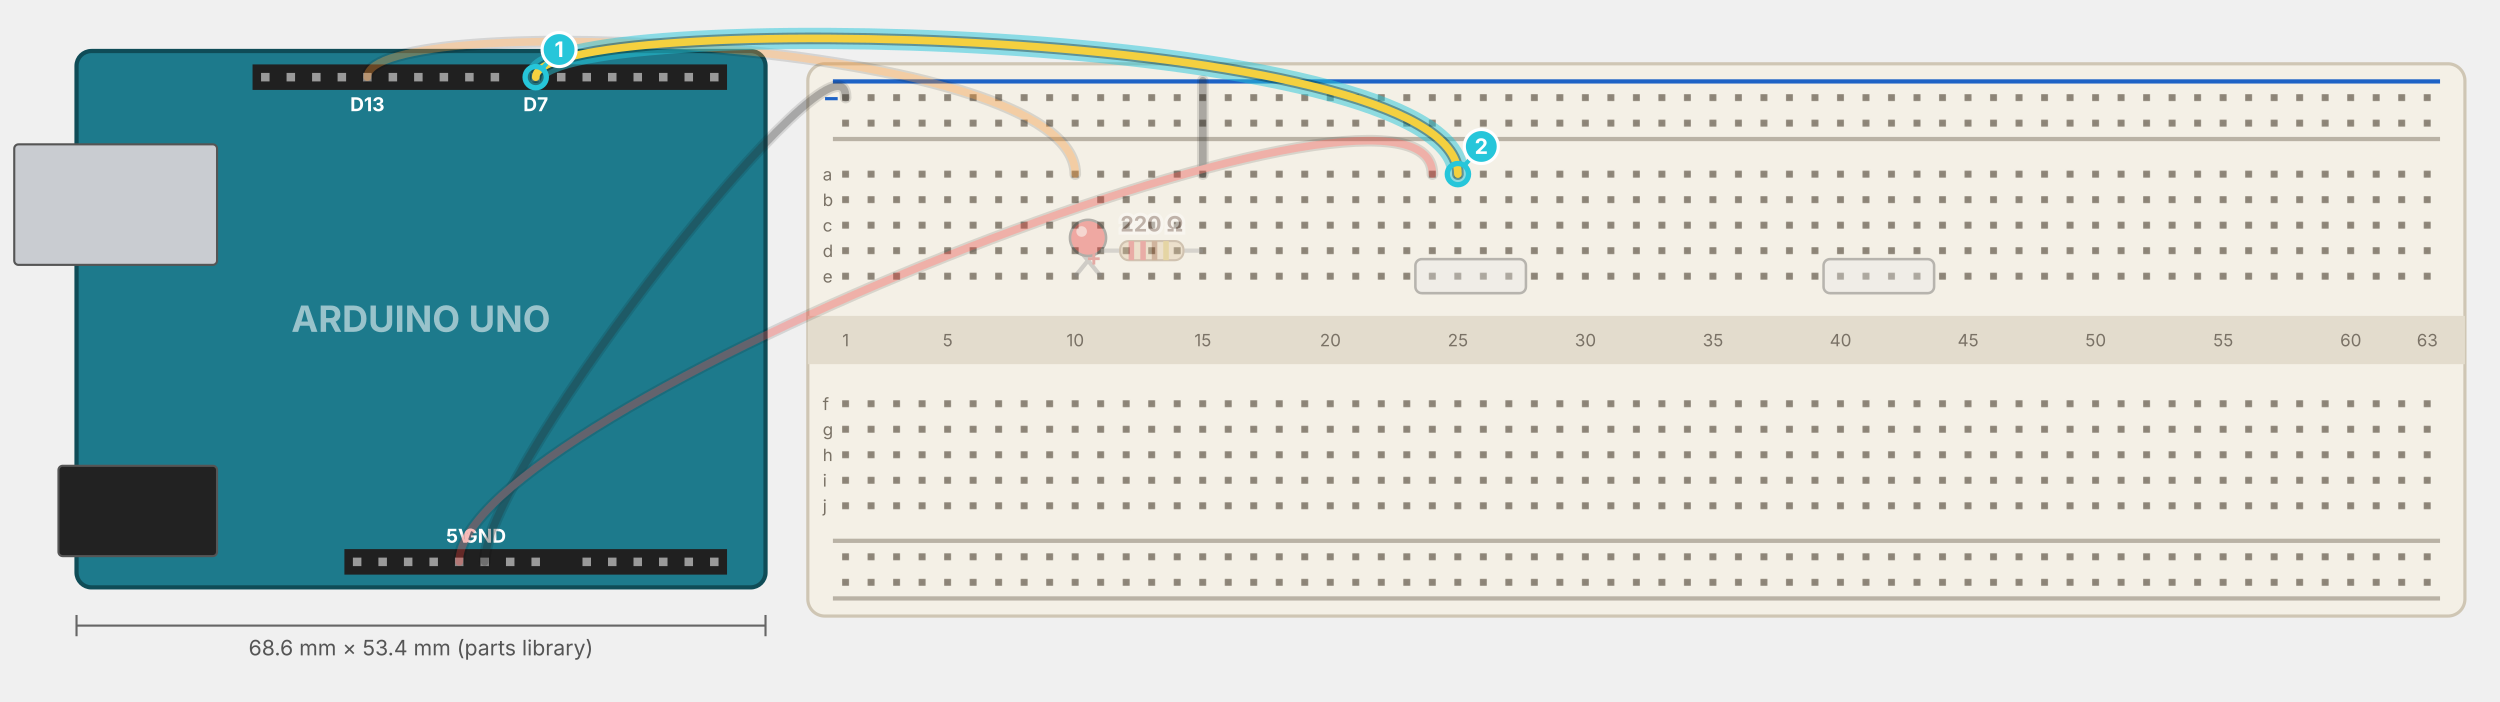
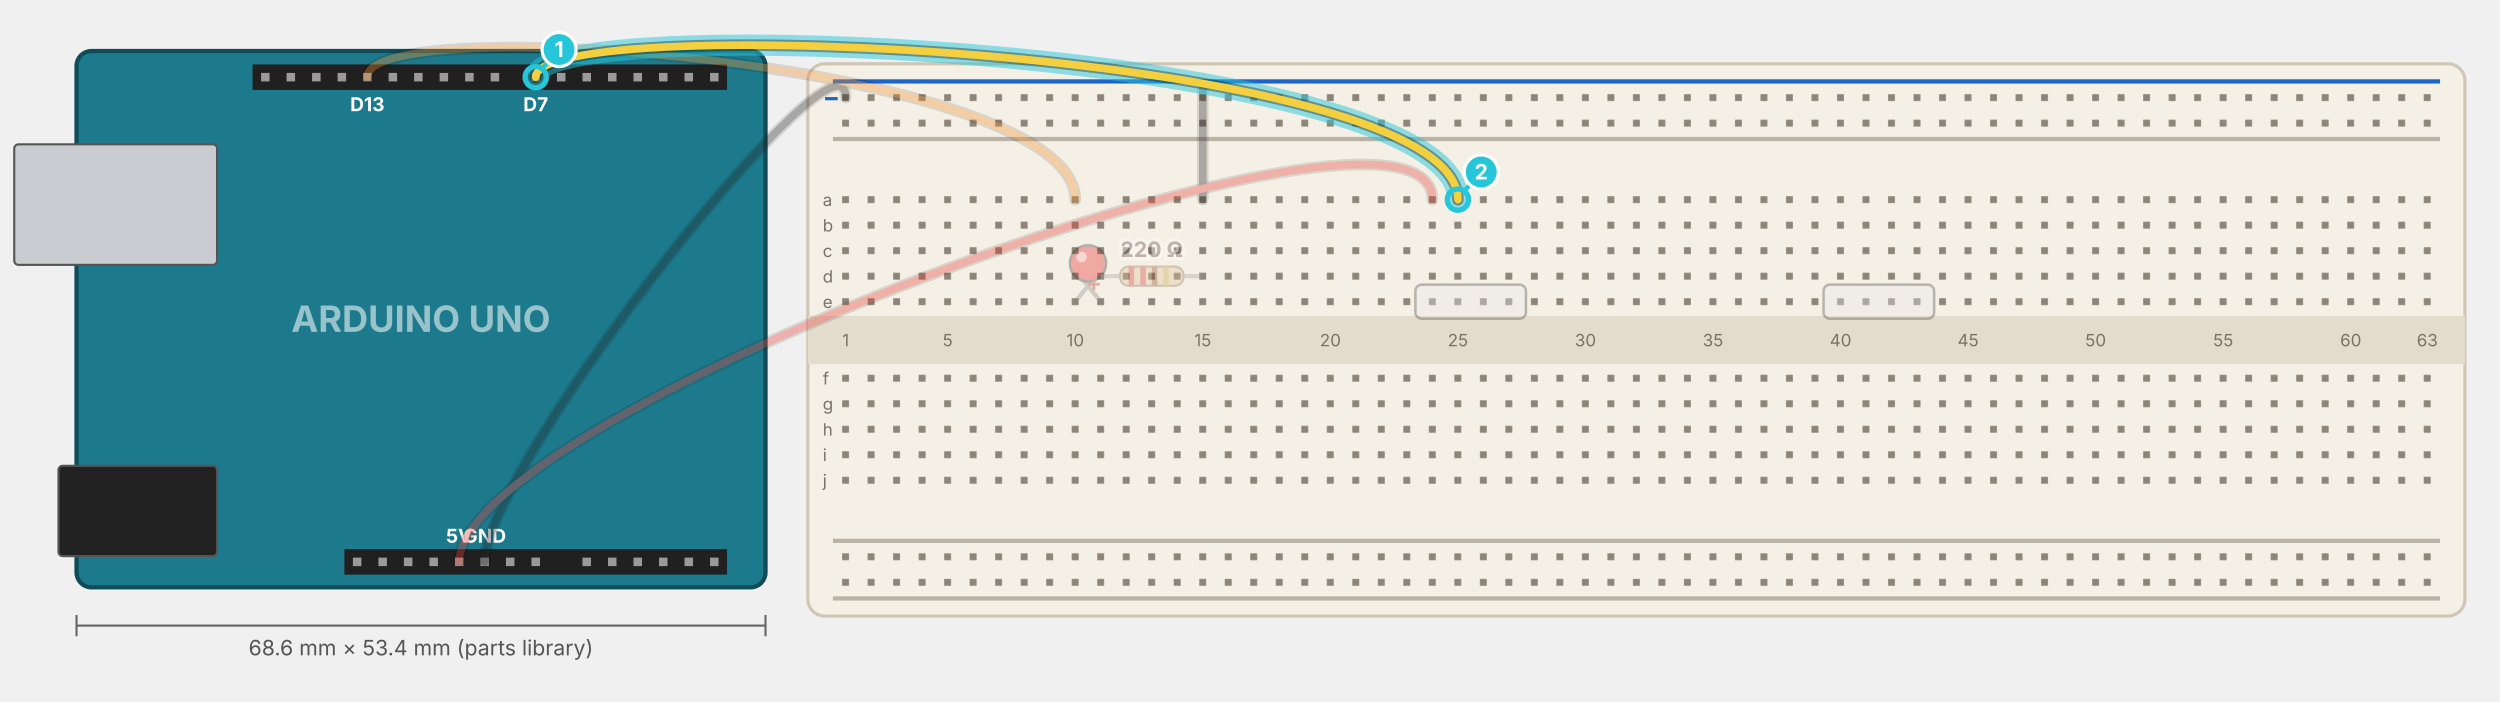
<svg xmlns="http://www.w3.org/2000/svg" viewBox="0 0 1176 330" font-family="system-ui,-apple-system,Segoe UI,sans-serif">
  <rect x="36" y="24" width="324.1" height="252.3" rx="7" fill="#1d7a8c" stroke="#0f4c57" stroke-width="2" />
  <rect x="6.7" y="67.9" width="95.4" height="56.7" rx="2" fill="#c9ccd1" stroke="#555" />
  <rect x="27.5" y="219.1" width="74.6" height="42.5" rx="2" fill="#222" stroke="#555" />
  <rect x="118.8" y="30.3" width="223.2" height="12.0" fill="#202020" />
  <rect x="162.0" y="258.3" width="180.0" height="12.0" fill="#202020" />
  <rect x="166.0" y="262.3" width="4" height="4" fill="#9a9a9a" />
  <rect x="178.0" y="262.3" width="4" height="4" fill="#9a9a9a" />
  <rect x="190.0" y="262.3" width="4" height="4" fill="#9a9a9a" />
  <rect x="202.0" y="262.3" width="4" height="4" fill="#9a9a9a" />
  <rect x="214.0" y="262.3" width="4" height="4" fill="#9a9a9a" />
  <rect x="226.0" y="262.3" width="4" height="4" fill="#9a9a9a" />
  <rect x="238.0" y="262.3" width="4" height="4" fill="#9a9a9a" />
  <rect x="250.0" y="262.3" width="4" height="4" fill="#9a9a9a" />
  <rect x="274.0" y="262.3" width="4" height="4" fill="#9a9a9a" />
  <rect x="286.0" y="262.3" width="4" height="4" fill="#9a9a9a" />
  <rect x="298.0" y="262.3" width="4" height="4" fill="#9a9a9a" />
  <rect x="310.0" y="262.3" width="4" height="4" fill="#9a9a9a" />
  <rect x="322.0" y="262.3" width="4" height="4" fill="#9a9a9a" />
  <rect x="334.0" y="262.3" width="4" height="4" fill="#9a9a9a" />
  <rect x="334.0" y="34.3" width="4" height="4" fill="#9a9a9a" />
  <rect x="322.0" y="34.3" width="4" height="4" fill="#9a9a9a" />
  <rect x="310.0" y="34.3" width="4" height="4" fill="#9a9a9a" />
  <rect x="298.0" y="34.3" width="4" height="4" fill="#9a9a9a" />
  <rect x="286.0" y="34.3" width="4" height="4" fill="#9a9a9a" />
  <rect x="274.0" y="34.3" width="4" height="4" fill="#9a9a9a" />
  <rect x="262.0" y="34.3" width="4" height="4" fill="#9a9a9a" />
  <rect x="250.0" y="34.3" width="4" height="4" fill="#9a9a9a" />
  <rect x="230.8" y="34.3" width="4" height="4" fill="#9a9a9a" />
  <rect x="218.8" y="34.3" width="4" height="4" fill="#9a9a9a" />
  <rect x="206.8" y="34.3" width="4" height="4" fill="#9a9a9a" />
  <rect x="194.8" y="34.3" width="4" height="4" fill="#9a9a9a" />
  <rect x="182.8" y="34.3" width="4" height="4" fill="#9a9a9a" />
  <rect x="170.8" y="34.3" width="4" height="4" fill="#9a9a9a" />
  <rect x="158.8" y="34.3" width="4" height="4" fill="#9a9a9a" />
  <rect x="146.8" y="34.3" width="4" height="4" fill="#9a9a9a" />
  <rect x="134.8" y="34.3" width="4" height="4" fill="#9a9a9a" />
  <rect x="122.8" y="34.3" width="4" height="4" fill="#9a9a9a" />
  <text x="198.0" y="156.1" text-anchor="middle" font-size="17" font-weight="700" fill="#ffffff" opacity=".55">ARDUINO UNO</text>
  <text x="216.0" y="255.3" text-anchor="middle" font-size="9" font-weight="700" fill="#fff">5V</text>
  <text x="172.8" y="52.3" text-anchor="middle" font-size="9" font-weight="700" fill="#fff">D13</text>
  <text x="252.0" y="52.3" text-anchor="middle" font-size="9" font-weight="700" fill="#fff">D7</text>
  <text x="228.0" y="255.3" text-anchor="middle" font-size="9" font-weight="700" fill="#fff">GND</text>
  <path d="M36 289.283v10M360.1 289.283v10M36 294.283H360.1" stroke="#666" fill="none" />
  <text x="198.0" y="308.283" text-anchor="middle" font-size="10" fill="#555">68.6 mm × 53.4 mm (parts library)</text>
  <rect x="380" y="30" width="779.5" height="259.8" rx="8" fill="#f4f0e6" stroke="#cfc6b4" stroke-width="1.5" />
  <rect x="380" y="148.6" width="779.5" height="22.7" fill="#e3dccd" />
-   <pattern id="holes" x="391.76" y="75.92" width="12" height="12" patternUnits="userSpaceOnUse">
+   <pattern id="holes" x="391.76" y="87.92" width="12" height="12" patternUnits="userSpaceOnUse">
    <rect x="4.4" y="4.4" width="3.2" height="3.2" fill="#8c8477" />
  </pattern>
-   <rect x="391.8" y="75.9" width="756" height="60" fill="url(#holes)" />
-   <rect x="391.8" y="183.9" width="756" height="60" fill="url(#holes)" />
+   <rect x="391.8" y="87.9" width="756" height="60" fill="url(#holes)" />
+   <rect x="391.8" y="171.9" width="756" height="60" fill="url(#holes)" />
  <rect x="391.8" y="51.9" width="756" height="12" fill="url(#holes)" />
  <line x1="391.8" y1="65.4" x2="1147.8" y2="65.4" stroke="#b9b2a5" stroke-width="2" />
  <rect x="391.8" y="39.9" width="756" height="12" fill="url(#holes)" />
  <line x1="391.8" y1="38.3" x2="1147.8" y2="38.3" stroke="#1e63c6" stroke-width="2" />
  <text x="387" y="49.9" font-size="12" font-weight="700" fill="#1e63c6">−</text>
  <rect x="391.8" y="256.0" width="756" height="12" fill="url(#holes)" />
  <line x1="391.8" y1="254.4" x2="1147.8" y2="254.4" stroke="#b9b2a5" stroke-width="2" />
  <rect x="391.8" y="268.0" width="756" height="12" fill="url(#holes)" />
  <line x1="391.8" y1="281.5" x2="1147.8" y2="281.5" stroke="#b9b2a5" stroke-width="2" />
  <text x="397.8" y="162.9" text-anchor="middle" font-size="8" fill="#7a7266">1</text>
  <text x="445.8" y="162.9" text-anchor="middle" font-size="8" fill="#7a7266">5</text>
  <text x="505.8" y="162.9" text-anchor="middle" font-size="8" fill="#7a7266">10</text>
  <text x="565.8" y="162.9" text-anchor="middle" font-size="8" fill="#7a7266">15</text>
  <text x="625.8" y="162.9" text-anchor="middle" font-size="8" fill="#7a7266">20</text>
  <text x="685.8" y="162.9" text-anchor="middle" font-size="8" fill="#7a7266">25</text>
  <text x="745.8" y="162.9" text-anchor="middle" font-size="8" fill="#7a7266">30</text>
  <text x="805.8" y="162.9" text-anchor="middle" font-size="8" fill="#7a7266">35</text>
  <text x="865.8" y="162.9" text-anchor="middle" font-size="8" fill="#7a7266">40</text>
  <text x="925.8" y="162.9" text-anchor="middle" font-size="8" fill="#7a7266">45</text>
  <text x="985.8" y="162.9" text-anchor="middle" font-size="8" fill="#7a7266">50</text>
  <text x="1045.8" y="162.9" text-anchor="middle" font-size="8" fill="#7a7266">55</text>
  <text x="1105.8" y="162.9" text-anchor="middle" font-size="8" fill="#7a7266">60</text>
  <text x="1141.8" y="162.9" text-anchor="middle" font-size="8" fill="#7a7266">63</text>
-   <text x="387" y="84.9" font-size="8" fill="#7a7266">a</text>
-   <text x="387" y="96.9" font-size="8" fill="#7a7266">b</text>
-   <text x="387" y="108.9" font-size="8" fill="#7a7266">c</text>
-   <text x="387" y="120.9" font-size="8" fill="#7a7266">d</text>
-   <text x="387" y="132.9" font-size="8" fill="#7a7266">e</text>
-   <text x="387" y="192.9" font-size="8" fill="#7a7266">f</text>
-   <text x="387" y="204.9" font-size="8" fill="#7a7266">g</text>
-   <text x="387" y="216.9" font-size="8" fill="#7a7266">h</text>
-   <text x="387" y="228.9" font-size="8" fill="#7a7266">i</text>
-   <text x="387" y="240.9" font-size="8" fill="#7a7266">j</text>
+   <text x="387" y="96.9" font-size="8" fill="#7a7266">a</text>
+   <text x="387" y="108.9" font-size="8" fill="#7a7266">b</text>
+   <text x="387" y="120.9" font-size="8" fill="#7a7266">c</text>
+   <text x="387" y="132.9" font-size="8" fill="#7a7266">d</text>
+   <text x="387" y="144.9" font-size="8" fill="#7a7266">e</text>
+   <text x="387" y="180.9" font-size="8" fill="#7a7266">f</text>
+   <text x="387" y="192.9" font-size="8" fill="#7a7266">g</text>
+   <text x="387" y="204.9" font-size="8" fill="#7a7266">h</text>
+   <text x="387" y="216.9" font-size="8" fill="#7a7266">i</text>
+   <text x="387" y="228.9" font-size="8" fill="#7a7266">j</text>
  <g class="ps-old" opacity=".35">
-     <path d="M505.8 129.9L514.8 118.9M517.8 129.9L508.8 118.9" stroke="#8a8a8a" stroke-width="2" fill="none" />
-     <circle cx="511.8" cy="111.9" r="8.5" fill="#E52323" stroke="#333" stroke-width="1.2" />
-     <circle cx="508.8" cy="108.9" r="2.5" fill="#fff" opacity=".6" />
-     <text x="510.8" y="124.9" font-size="11" font-weight="700" fill="#c62828">+</text>
-     <line x1="517.8" y1="117.9" x2="565.8" y2="117.9" stroke="#9e9e9e" stroke-width="2" />
-     <g transform="translate(541.8 117.9) rotate(0.0)">
+     <path d="M505.8 141.9L514.8 130.9M517.8 141.9L508.8 130.9" stroke="#8a8a8a" stroke-width="2" fill="none" />
+     <circle cx="511.8" cy="123.9" r="8.5" fill="#E52323" stroke="#333" stroke-width="1.2" />
+     <circle cx="508.8" cy="120.9" r="2.5" fill="#fff" opacity=".6" />
+     <text x="510.8" y="136.9" font-size="11" font-weight="700" fill="#c62828">+</text>
+     <line x1="517.8" y1="129.9" x2="565.8" y2="129.9" stroke="#9e9e9e" stroke-width="2" />
+     <g transform="translate(541.8 129.9) rotate(0.0)">
      <rect x="-14.9" y="-4.5" width="29.8" height="9" rx="4" fill="#dcc29a" stroke="#8d6e4a" />
      <rect x="-10.9" y="-4.5" width="2.6" height="9" fill="#d32f2f" />
      <rect x="-5.4" y="-4.5" width="2.6" height="9" fill="#d32f2f" />
      <rect x="0.0" y="-4.5" width="2.6" height="9" fill="#8b4513" />
      <rect x="5.4" y="-4.5" width="2.6" height="9" fill="#c9a227" />
    </g>
-     <text x="541.8" y="108.9" text-anchor="middle" font-size="10" font-weight="700" fill="#5d4037" paint-order="stroke" stroke="#fff" stroke-width="3">220 Ω</text>
-     <rect x="665.8" y="121.9" width="52.0" height="16.0" rx="3" fill="#e9e9e9" stroke="#444" stroke-width="1.2" />
-     <rect x="857.8" y="121.9" width="52.0" height="16.0" rx="3" fill="#e9e9e9" stroke="#444" stroke-width="1.2" />
+     <text x="541.8" y="120.9" text-anchor="middle" font-size="10" font-weight="700" fill="#5d4037" paint-order="stroke" stroke="#fff" stroke-width="3">220 Ω</text>
+     <rect x="665.8" y="133.9" width="52.0" height="16.0" rx="3" fill="#e9e9e9" stroke="#444" stroke-width="1.2" />
+     <rect x="857.8" y="133.9" width="52.0" height="16.0" rx="3" fill="#e9e9e9" stroke="#444" stroke-width="1.2" />
    <path d="M228.0 264.3C228.0 219.9 397.8 4.0 397.8 45.9" stroke="#0005" stroke-width="5.5" fill="none" stroke-linecap="round" />
    <path d="M228.0 264.3C228.0 219.9 397.8 4.0 397.8 45.9" stroke="#202020" stroke-width="3.6" fill="none" stroke-linecap="round" />
-     <path d="M172.8 36.3C172.8 4.0 505.8 18.0 505.8 81.9" stroke="#0005" stroke-width="5.5" fill="none" stroke-linecap="round" />
-     <path d="M172.8 36.3C172.8 4.0 505.8 18.0 505.8 81.9" stroke="#F28C28" stroke-width="3.6" fill="none" stroke-linecap="round" />
-     <path d="M565.8 81.9C565.8 57.9 565.8 21.9 565.8 45.9" stroke="#0005" stroke-width="5.5" fill="none" stroke-linecap="round" />
-     <path d="M565.8 81.9C565.8 57.9 565.8 21.9 565.8 45.9" stroke="#202020" stroke-width="3.6" fill="none" stroke-linecap="round" />
-     <path d="M216.0 264.3C216.0 194.3 673.8 11.9 673.8 81.9" stroke="#0005" stroke-width="5.5" fill="none" stroke-linecap="round" />
-     <path d="M216.0 264.3C216.0 194.3 673.8 11.9 673.8 81.9" stroke="#E53935" stroke-width="3.6" fill="none" stroke-linecap="round" />
+     <path d="M172.8 36.3C172.8 4.0 505.8 30.0 505.8 93.9" stroke="#0005" stroke-width="5.5" fill="none" stroke-linecap="round" />
+     <path d="M172.8 36.3C172.8 4.0 505.8 30.0 505.8 93.9" stroke="#F28C28" stroke-width="3.6" fill="none" stroke-linecap="round" />
+     <path d="M565.8 93.9C565.8 69.9 565.8 21.9 565.8 45.9" stroke="#0005" stroke-width="5.5" fill="none" stroke-linecap="round" />
+     <path d="M565.8 93.9C565.8 69.9 565.8 21.9 565.8 45.9" stroke="#202020" stroke-width="3.6" fill="none" stroke-linecap="round" />
+     <path d="M216.0 264.3C216.0 194.3 673.8 23.9 673.8 93.9" stroke="#0005" stroke-width="5.5" fill="none" stroke-linecap="round" />
+     <path d="M216.0 264.3C216.0 194.3 673.8 23.9 673.8 93.9" stroke="#E53935" stroke-width="3.6" fill="none" stroke-linecap="round" />
  </g>
  <g class="ps-new" data-anim="wire" data-id="wire_sensor_trig">
-     <path d="M252.0 36.3C252.0 4.0 685.8 11.9 685.8 81.9" stroke="#26c6da" stroke-width="10" fill="none" stroke-linecap="round" opacity=".5" />
-     <path d="M252.0 36.3C252.0 4.0 685.8 11.9 685.8 81.9" stroke="#0005" stroke-width="5.5" fill="none" stroke-linecap="round" />
-     <path d="M252.0 36.3C252.0 4.0 685.8 11.9 685.8 81.9" stroke="#F4D03F" stroke-width="3.6" fill="none" stroke-linecap="round" />
+     <path d="M252.0 36.3C252.0 4.0 685.8 23.9 685.8 93.9" stroke="#26c6da" stroke-width="10" fill="none" stroke-linecap="round" opacity=".5" />
+     <path d="M252.0 36.3C252.0 4.0 685.8 23.9 685.8 93.9" stroke="#0005" stroke-width="5.5" fill="none" stroke-linecap="round" />
+     <path d="M252.0 36.3C252.0 4.0 685.8 23.9 685.8 93.9" stroke="#F4D03F" stroke-width="3.6" fill="none" stroke-linecap="round" />
  </g>
  <g class="ps-marks">
    <circle cx="252.0" cy="36.3" r="5" fill="none" stroke="#26c6da" stroke-width="2.5" />
    <line x1="255.0" y1="32.3" x2="263.0" y2="23.3" stroke="#26c6da" stroke-width="2" />
    <circle cx="263.0" cy="23.3" r="8" fill="#26c6da" stroke="#fff" stroke-width="1.5" />
    <text x="263.0" y="26.8" text-anchor="middle" font-size="10" font-weight="700" fill="#fff">1</text>
-     <circle cx="685.8" cy="81.9" r="5" fill="none" stroke="#26c6da" stroke-width="2.5" />
-     <line x1="688.8" y1="77.9" x2="696.8" y2="68.9" stroke="#26c6da" stroke-width="2" />
-     <circle cx="696.8" cy="68.9" r="8" fill="#26c6da" stroke="#fff" stroke-width="1.5" />
-     <text x="696.8" y="72.4" text-anchor="middle" font-size="10" font-weight="700" fill="#fff">2</text>
+     <circle cx="685.8" cy="93.9" r="5" fill="none" stroke="#26c6da" stroke-width="2.5" />
+     <line x1="688.8" y1="89.9" x2="696.8" y2="80.9" stroke="#26c6da" stroke-width="2" />
+     <circle cx="696.8" cy="80.9" r="8" fill="#26c6da" stroke="#fff" stroke-width="1.5" />
+     <text x="696.8" y="84.4" text-anchor="middle" font-size="10" font-weight="700" fill="#fff">2</text>
  </g>
</svg>
